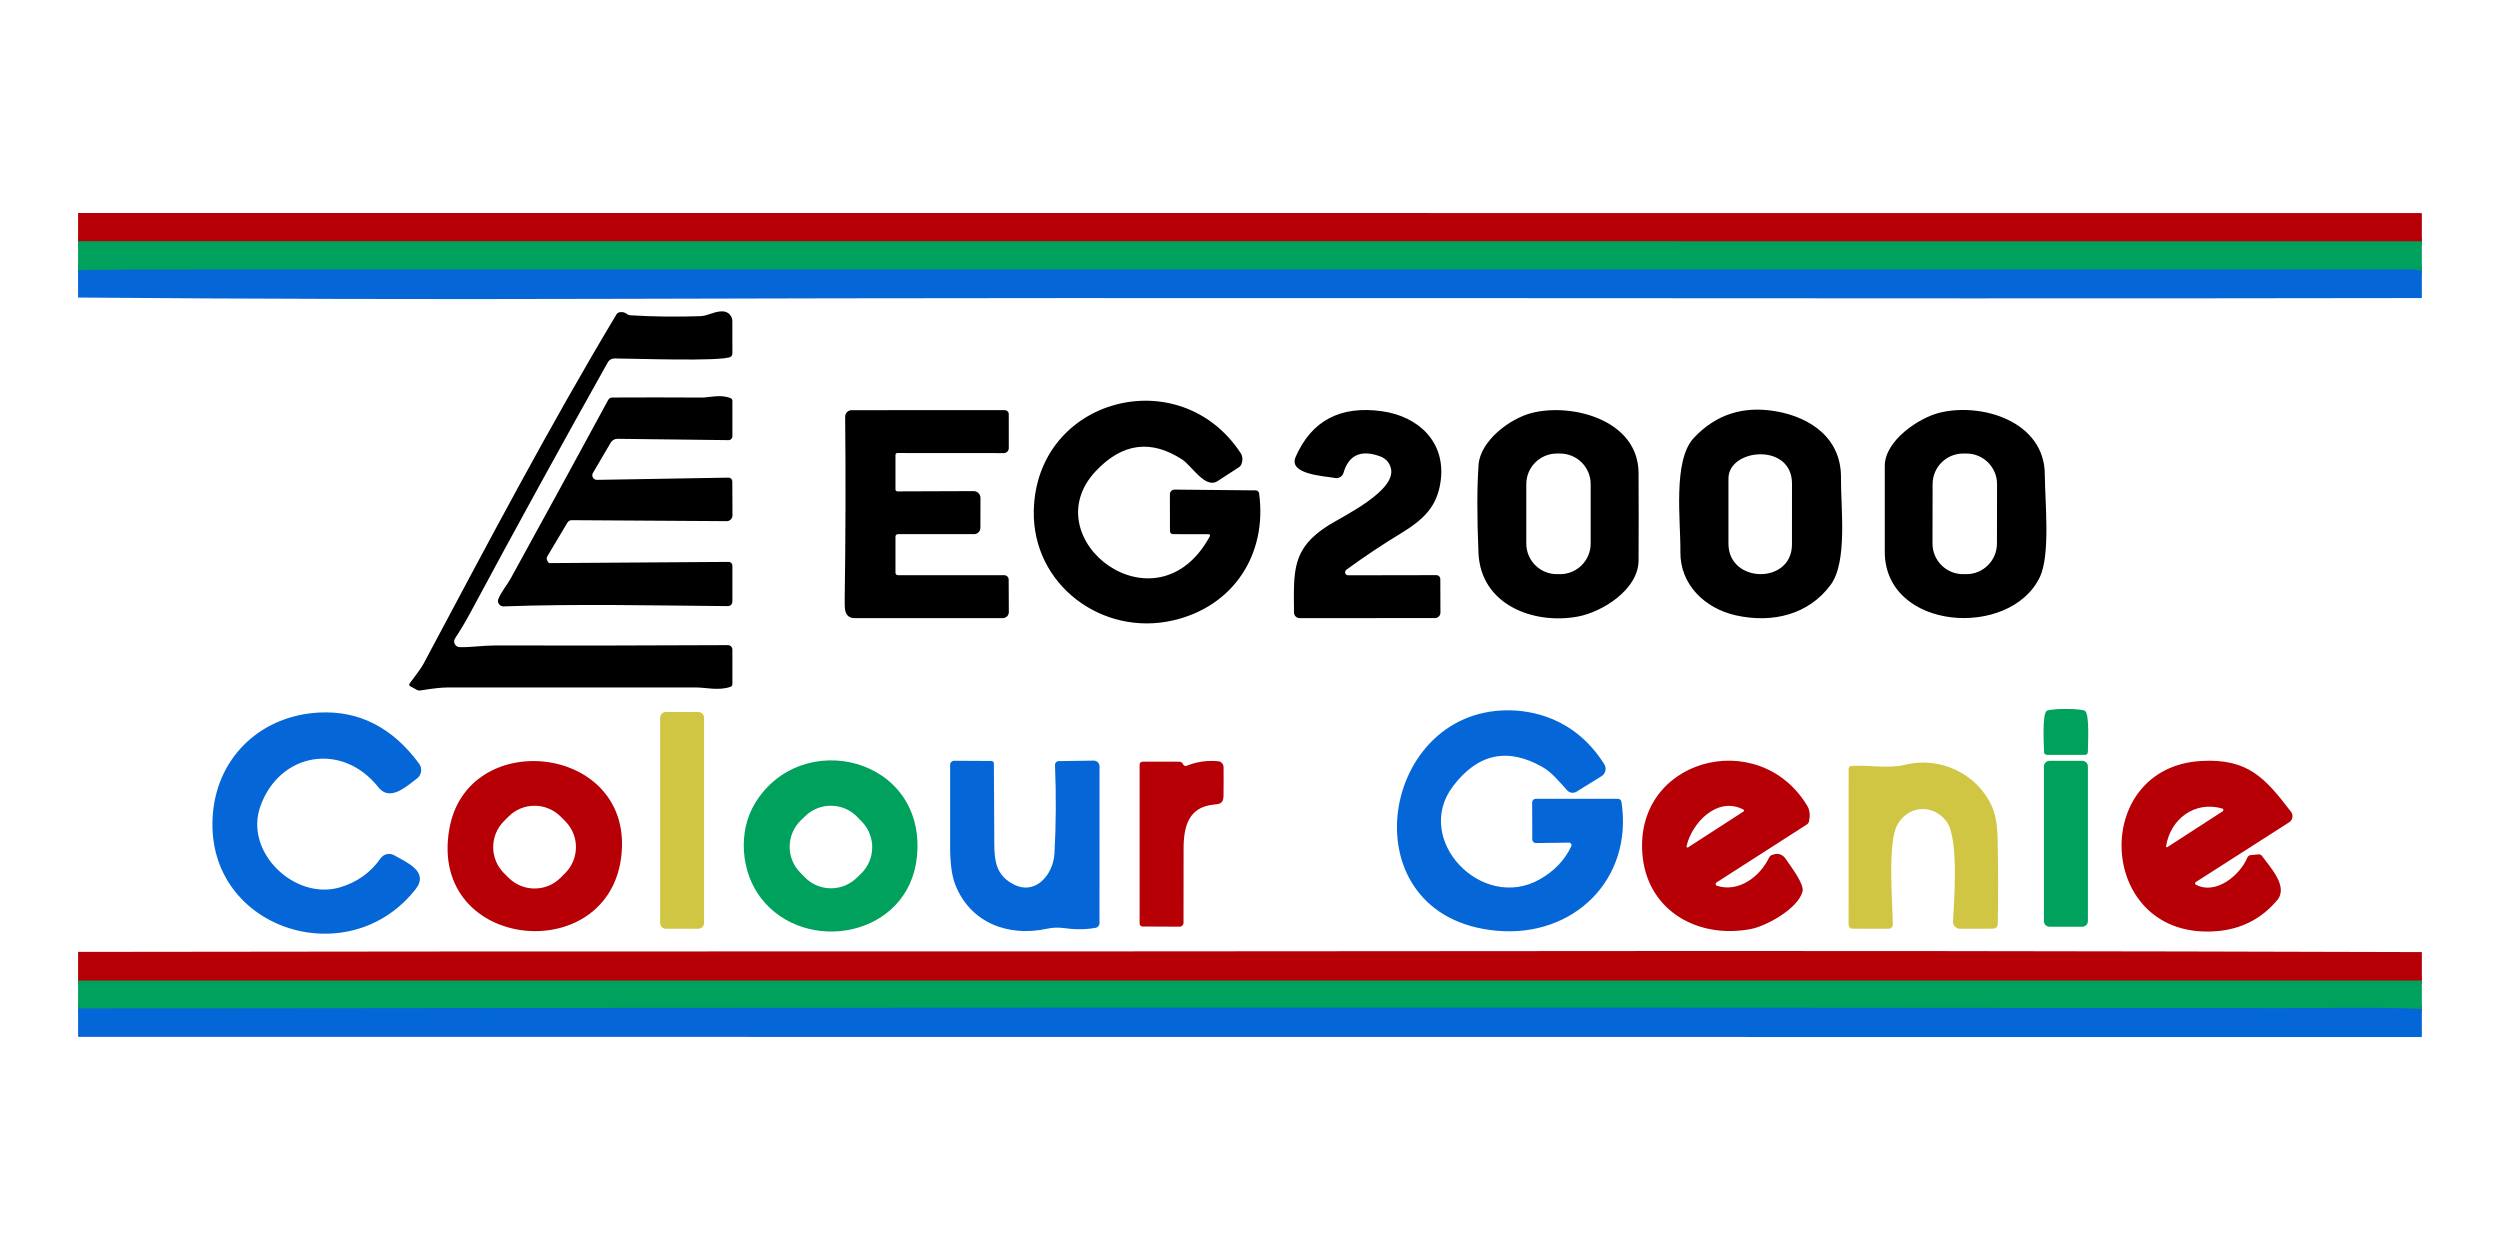
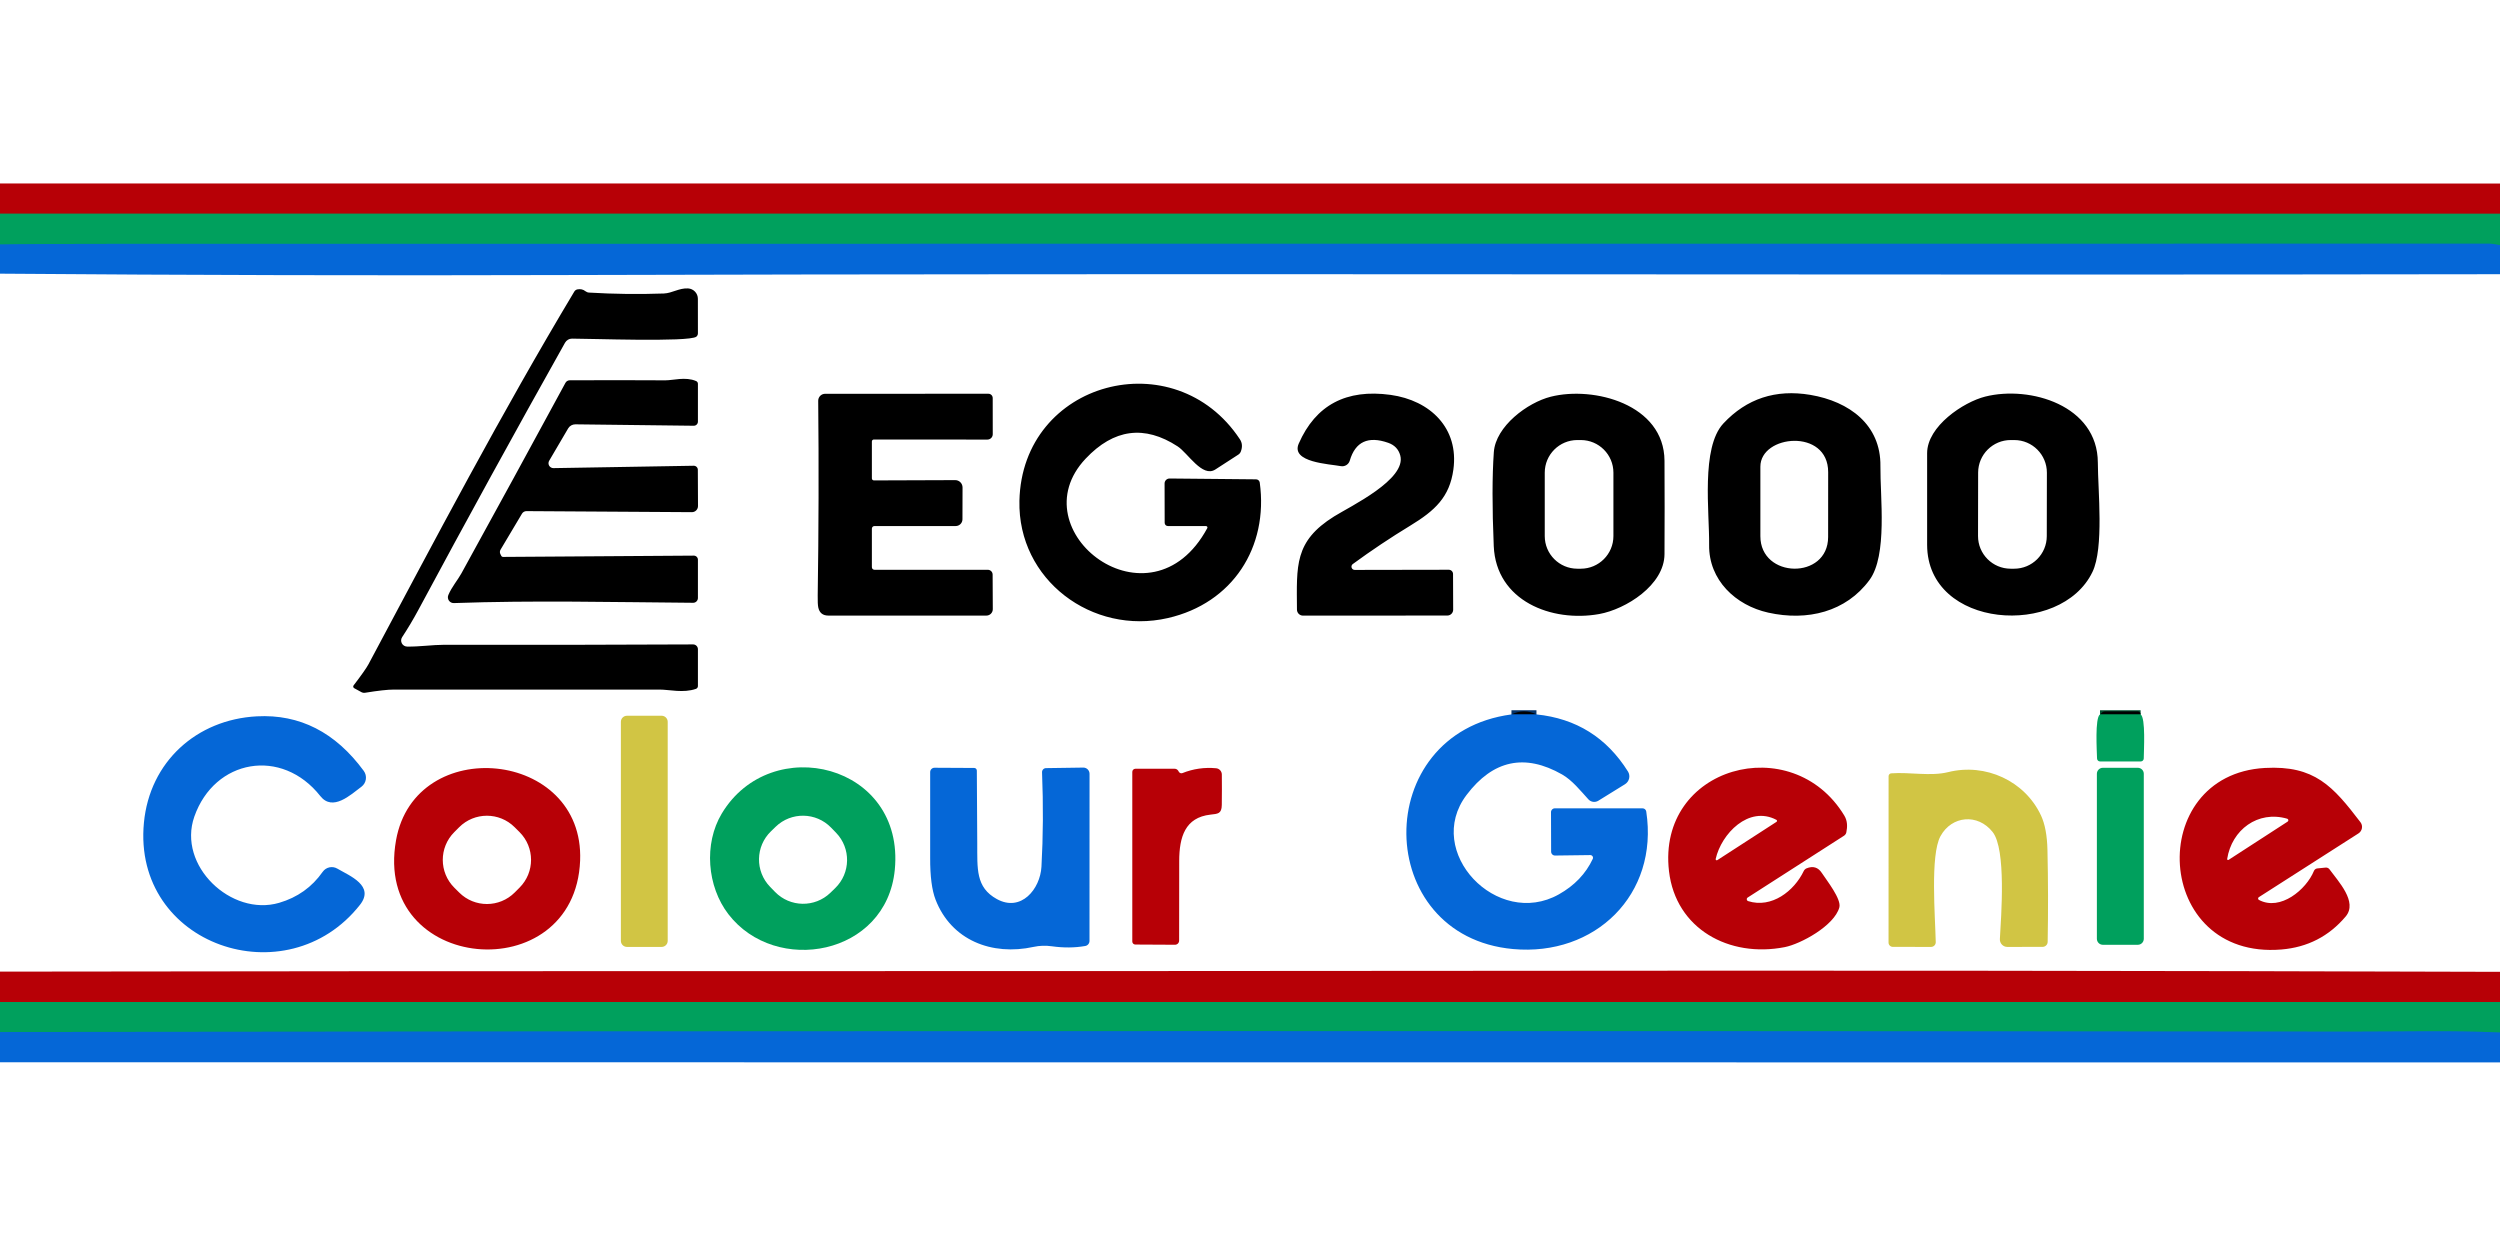
- <svg xmlns="http://www.w3.org/2000/svg" width="640" height="320" viewBox="0 0 640 320">
+ <svg xmlns="http://www.w3.org/2000/svg" viewBox="0 0 600 300">
  <g fill="none" stroke-width="2">
-     <path stroke="#5c5032" d="m619.991 61.745-600-.02" vector-effect="non-scaling-stroke" />
-     <path stroke="#03849a" d="M619.991 69.305c-.84-.04-1.53-.31-2.34-.31q-284.61-.02-569.22.03-20.99 0-28.45.15" vector-effect="non-scaling-stroke" />
-     <path stroke="#5c5032" d="M619.991 250.975h-600" vector-effect="non-scaling-stroke" />
-     <path stroke="#03849a" d="M619.991 258.305c-11.69-.52-23.31-.2-35-.21q-282.5-.29-565 .09" vector-effect="non-scaling-stroke" />
+     <path stroke="#5c5032" d="M600 51.25 0 51.23" vector-effect="non-scaling-stroke" />
+     <path stroke="#03849a" d="M600 58.81c-.84-.04-1.53-.31-2.34-.31q-284.61-.02-569.22.03-20.99 0-28.45.15" vector-effect="non-scaling-stroke" />
+     <path stroke="#00502f" d="M513.75 171.46H504" vector-effect="non-scaling-stroke" />
+     <path stroke="#03346c" d="M368.75 171.46h-6" vector-effect="non-scaling-stroke" />
+     <path stroke="#5c5032" d="M600 240.48H0" vector-effect="non-scaling-stroke" />
+     <path stroke="#03849a" d="M600 247.81c-11.69-.52-23.31-.2-35-.21q-282.5-.29-565 .09" vector-effect="non-scaling-stroke" />
  </g>
-   <path d="M161.361 80.715q8.96.54 17.95.22c2.01-.08 3.65-1.34 5.82-1.22a2.5 2.49 1.7 0 1 2.35 2.49l.01 8.29a1.04.99 72 0 1-.39.81c-1.75 1.34-25.93.44-29.83.46a1.92 1.91-75.3 0 0-1.67.98q-17.93 31.96-35.23 64.18-1.77 3.29-3.87 6.49a1.46 1.46 0 0 0 1.2 2.26c2.92.05 6.15-.43 8.81-.43q29.87.06 59.82-.09a1.15 1.15 0 0 1 1.16 1.15v8.85a.7.71-9.1 0 1-.48.67c-3.01 1.05-6.42.17-8.66.17h-63.86q-2.19 0-6.86.76a1.43 1.43 0 0 1-.91-.15l-1.73-.95a.45.45 0 0 1-.14-.66q2.84-3.71 3.57-5.07c16-29.99 31.93-60.32 49.4-89.45a1.12 1.11-79.7 0 1 .76-.53q1.1-.21 1.91.44a1.57 1.54-23.5 0 0 .87.33" />
-   <path d="M140.291 143.885a.48.48 0 0 0 .43.27l45.78-.31a.98.98 0 0 1 .99.98v9.2a1.14 1.15.5 0 1-1.15 1.14c-19.15-.15-38.27-.61-57.42.07a1.39 1.39 0 0 1-1.33-1.93c.8-1.92 2.3-3.67 3.12-5.17q12.59-22.88 24.99-45.76a1.18 1.17-75.9 0 1 1.01-.61q11.52-.06 22.95.01c1.91.01 4.84-.92 7.39.17a.72.71-79 0 1 .44.66v9.08a.99.99 0 0 1-1 .99l-28.41-.34a2 1.98 15.4 0 0-1.73.97l-4.56 7.77a1.18 1.17 14.8 0 0 1.03 1.77l33.66-.57a.97.97 0 0 1 .99.96l.04 8.71a1.46 1.47.2 0 1-1.47 1.47l-39.7-.25a1.25 1.24 15 0 0-1.08.62l-5.14 8.63a1.1 1.09 48 0 0-.05 1.03zm169.45-6.64a.34.33 13.8 0 0-.3-.49l-9.16-.01a.77.77 0 0 1-.77-.77l-.02-9.44a1.2 1.19 0 0 1 1.21-1.2l20.75.2a.9.9 0 0 1 .88.77c2.13 15.55-6.53 28.96-22.03 32.52-18.18 4.18-36.07-9.18-35.65-28.13.64-28.84 37.3-38.42 52.91-14.78q.86 1.29.23 2.94a1.57 1.49-7.8 0 1-.59.74q-2.76 1.8-5.53 3.58c-3.14 2.02-6.57-3.94-9.05-5.55q-11.95-7.78-22.07 2.94c-16.37 17.33 15.56 41.93 29.19 16.68m-80.01-11.45 19.51-.07a1.75 1.76-.2 0 1 1.76 1.76l-.02 7.65a1.63 1.62.2 0 1-1.63 1.61h-19.49a.62.62 0 0 0-.62.62v9.26a.63.62 0 0 0 .63.62h27.2a1.15 1.15 0 0 1 1.15 1.14l.04 8.31a1.53 1.54 0 0 1-1.53 1.54h-37.93q-2.02 0-2.43-1.98-.16-.77-.13-2.83.35-23.66.12-46.74a1.66 1.66 0 0 1 1.66-1.68l39.19-.01a1.03 1.03 0 0 1 1.03 1.03l.01 8.69a1.29 1.28 0 0 1-1.29 1.28l-27.24-.02a.48.48 0 0 0-.48.48v8.85a.49.49 0 0 0 .49.49m115.4 21.48 22.56-.04a1.02 1.02 0 0 1 1.03 1.02l.03 8.57a1.4 1.4 0 0 1-1.4 1.4l-34.63.02a1.45 1.45 0 0 1-1.46-1.45c-.06-10.53-.68-16.37 8.92-22.36 3.92-2.44 17.45-8.9 15.87-14.64q-.61-2.23-2.9-3.03-7.21-2.53-9.21 4.27a1.89 1.89 0 0 1-2.17 1.33c-2.69-.51-12.07-.88-10.08-5.41q6.09-13.89 22.04-11.69c9.53 1.32 16.44 8 15.07 17.93-.91 6.59-4.39 9.83-10.34 13.45q-7.09 4.31-13.8 9.22a.78.78 0 0 0 .47 1.41m33.38-28.27c.44-6.2 8.08-11.9 13.67-13.3 10.29-2.6 27.21 1.8 27.29 15.37q.06 11.21 0 22.42c-.04 7.43-9.29 13.22-15.67 14.37-11.4 2.05-24.75-3.13-25.31-16.31q-.59-13.92.02-22.55m28.7 4.93a7.83 7.83 0 0 0-7.83-7.83h-.82a7.83 7.83 0 0 0-7.83 7.83v15.22a7.83 7.83 0 0 0 7.83 7.83h.82a7.83 7.83 0 0 0 7.83-7.83zm26.4-11.82q8.38-8.95 20.87-6.85c9.39 1.59 16.93 7.2 16.81 17.08-.08 7.42 1.75 21.43-2.64 27.37-5.62 7.62-14.87 9.91-24.29 7.81-7.81-1.74-14.29-7.8-14.18-16.25.1-7.79-2.01-23.35 3.43-29.16m25.14 11.69c.01-10.58-16.29-9.01-16.27-1.3q.02 8.3 0 16.65c-.03 10.25 16.25 10.53 16.26.23q0-7.77.01-15.58m63.43 23.96c-7.6 15.84-39.62 13.7-39.68-6.48q-.03-11.01 0-22.04c.02-6.45 8.7-12.25 13.95-13.57 10.75-2.7 26.97 2.12 27.02 15.82.02 6.72 1.5 20.48-1.29 26.27m-10.936-23.816a7.83 7.83 0 0 0-7.817-7.843l-.84-.001a7.83 7.83 0 0 0-7.843 7.816l-.027 15.22a7.83 7.83 0 0 0 7.816 7.844h.84a7.83 7.83 0 0 0 7.844-7.816z" />
-   <g fill="#00a05d" transform="translate(19.991 10.495)">
-     <path d="m0 51.23 600 .02v7.56c-.84-.04-1.53-.31-2.34-.31q-284.61-.02-569.22.03-20.99 0-28.45.15zm504 120.23s-.05-.087 1.4-.3 5.5-.213 6.95 0 1.4.3 1.4.3c1.25.82.76 8.8.75 10.58a.72.72 0 0 1-.72.71h-9.77a.72.72 0 0 1-.72-.71c-.04-1.77-.55-9.76.71-10.58m-330.78 23.8c11.82-19.71 44.01-11.92 41.53 13.5-2.02 20.61-28.58 25.41-39.94 10.64-5.11-6.64-5.94-16.88-1.59-24.14m26.243 3.371a9.41 9.41 0 0 0-13.306-.209l-1.134 1.1a9.41 9.41 0 0 0-.21 13.306l1.184 1.22a9.41 9.41 0 0 0 13.306.21l1.134-1.1a9.41 9.41 0 0 0 .21-13.306z" />
+   <path d="M141.37 70.22q8.96.54 17.95.22c2.01-.08 3.65-1.34 5.82-1.22a2.5 2.49 1.7 0 1 2.35 2.49l.01 8.29a1.04.99 72 0 1-.39.81c-1.75 1.34-25.93.44-29.83.46a1.92 1.91-75.3 0 0-1.67.98q-17.93 31.96-35.23 64.18-1.77 3.29-3.87 6.49a1.46 1.46 0 0 0 1.2 2.26c2.92.05 6.15-.43 8.81-.43q29.87.06 59.82-.09a1.15 1.15 0 0 1 1.16 1.15v8.85a.71.7 80.9 0 1-.48.67c-3.01 1.05-6.42.17-8.66.17H94.5q-2.19 0-6.86.76a1.43 1.43 0 0 1-.91-.15l-1.73-.95a.45.45 0 0 1-.14-.66q2.84-3.71 3.57-5.07c16-29.99 31.93-60.32 49.4-89.45a1.12 1.11-79.7 0 1 .76-.53q1.1-.21 1.91.44a1.57 1.54-23.5 0 0 .87.33" />
+   <path d="M120.3 133.39a.48.48 0 0 0 .43.27l45.78-.31a.98.98 0 0 1 .99.98v9.2a1.15 1.14-89.5 0 1-1.15 1.14c-19.15-.15-38.27-.61-57.42.07a1.39 1.39 0 0 1-1.33-1.93c.8-1.92 2.3-3.67 3.12-5.17q12.59-22.88 24.99-45.76a1.18 1.17-75.9 0 1 1.01-.61q11.52-.06 22.95.01c1.91.01 4.84-.92 7.39.17a.72.71-79 0 1 .44.66v9.08a.99.99 0 0 1-1 .99l-28.41-.34a2 1.98 15.4 0 0-1.73.97l-4.56 7.77a1.18 1.17 14.8 0 0 1.03 1.77l33.66-.57a.97.97 0 0 1 .99.96l.04 8.71a1.47 1.46-89.8 0 1-1.47 1.47l-39.7-.25a1.25 1.24 15 0 0-1.08.62l-5.14 8.63a1.1 1.09 48 0 0-.05 1.03zm169.45-6.64a.34.33 13.8 0 0-.3-.49l-9.16-.01a.77.77 0 0 1-.77-.77l-.02-9.44a1.2 1.19 0 0 1 1.21-1.2l20.75.2a.9.9 0 0 1 .88.77c2.13 15.55-6.53 28.96-22.03 32.52-18.18 4.18-36.07-9.18-35.65-28.13.64-28.84 37.3-38.42 52.91-14.78q.86 1.29.23 2.94a1.57 1.49-7.8 0 1-.59.74q-2.76 1.8-5.53 3.58c-3.14 2.02-6.57-3.94-9.05-5.55q-11.95-7.78-22.07 2.94c-16.37 17.33 15.56 41.93 29.19 16.68m-80.01-11.45 19.51-.07a1.76 1.75 89.8 0 1 1.76 1.76l-.02 7.65a1.63 1.62.2 0 1-1.63 1.61h-19.49a.62.62 0 0 0-.62.62v9.26a.63.62 0 0 0 .63.62h27.2a1.15 1.15 0 0 1 1.15 1.14l.04 8.31a1.54 1.53 90 0 1-1.53 1.54h-37.93q-2.02 0-2.43-1.98-.16-.77-.13-2.83.35-23.66.12-46.74a1.66 1.66 0 0 1 1.66-1.68l39.19-.01a1.03 1.03 0 0 1 1.03 1.03l.01 8.69a1.29 1.28 0 0 1-1.29 1.28l-27.24-.02a.48.48 0 0 0-.48.48v8.85a.49.49 0 0 0 .49.49m115.4 21.48 22.56-.04a1.02 1.02 0 0 1 1.03 1.02l.03 8.57a1.4 1.4 0 0 1-1.4 1.4l-34.63.02a1.45 1.45 0 0 1-1.46-1.45c-.06-10.53-.68-16.37 8.92-22.36 3.92-2.44 17.45-8.9 15.87-14.64q-.61-2.23-2.9-3.03-7.21-2.53-9.21 4.27a1.89 1.89 0 0 1-2.17 1.33c-2.69-.51-12.07-.88-10.08-5.41q6.09-13.89 22.04-11.69c9.53 1.32 16.44 8 15.07 17.93-.91 6.59-4.39 9.83-10.34 13.45q-7.09 4.31-13.8 9.22a.78.78 0 0 0 .47 1.41m33.38-28.27c.44-6.2 8.08-11.9 13.67-13.3 10.29-2.6 27.21 1.8 27.29 15.37q.06 11.21 0 22.42c-.04 7.43-9.29 13.22-15.67 14.37-11.4 2.05-24.75-3.13-25.31-16.31q-.59-13.92.02-22.55m28.7 4.93a7.83 7.83 0 0 0-7.83-7.83h-.82a7.83 7.83 0 0 0-7.83 7.83v15.22a7.83 7.83 0 0 0 7.83 7.83h.82a7.83 7.83 0 0 0 7.83-7.83zm26.4-11.82q8.38-8.95 20.87-6.85c9.39 1.59 16.93 7.2 16.81 17.08-.08 7.42 1.75 21.43-2.64 27.37-5.62 7.62-14.87 9.91-24.29 7.81-7.81-1.74-14.29-7.8-14.18-16.25.1-7.79-2.01-23.35 3.43-29.16m25.14 11.69c.01-10.58-16.29-9.01-16.27-1.3q.02 8.3 0 16.65c-.03 10.25 16.25 10.53 16.26.23q0-7.77.01-15.58m63.43 23.96c-7.6 15.84-39.62 13.7-39.68-6.48q-.03-11.01 0-22.04c.02-6.45 8.7-12.25 13.95-13.57 10.75-2.7 26.97 2.12 27.02 15.82.02 6.72 1.5 20.48-1.29 26.27m-10.937-23.816a7.83 7.83 0 0 0-7.816-7.843l-.84-.002a7.83 7.83 0 0 0-7.844 7.817l-.026 15.22a7.83 7.83 0 0 0 7.816 7.843l.84.002a7.83 7.83 0 0 0 7.844-7.817zm22.497 58.006H504l.44-.41a1.14 1.13-66.4 0 1 .78-.31h7.85a.66.65-8.3 0 1 .63.46q.04.12.05.26m-145 0h-6q3.06-1.46 6 0" />
+   <g fill="#00a05d">
+     <path d="m0 51.23 600 .02v7.56c-.84-.04-1.53-.31-2.34-.31q-284.61-.02-569.22.03-20.99 0-28.45.15zm504 120.23h9.75c1.25.82.76 8.8.75 10.58a.72.72 0 0 1-.72.71h-9.77a.72.72 0 0 1-.72-.71c-.04-1.77-.55-9.76.71-10.58m-330.78 23.8c11.82-19.71 44.01-11.92 41.53 13.5-2.02 20.61-28.58 25.41-39.94 10.64-5.11-6.64-5.94-16.88-1.59-24.14m26.243 3.371a9.41 9.41 0 0 0-13.306-.209l-1.134 1.1a9.41 9.41 0 0 0-.21 13.306l1.184 1.22a9.41 9.41 0 0 0 13.306.21l1.134-1.1a9.41 9.41 0 0 0 .21-13.306z" />
    <rect width="11.26" height="42.48" x="503.25" y="184.27" rx="1.44" />
-     <path d="M0 240.48h600v7.33c-11.69-.52-23.31-.2-35-.21q-282.5-.29-565 .09Z" />
+     <path d="M0 240.48h600v7.33c-11.69-.52-23.31-.2-35-.21q-282.5-.29-565 .09z" />
  </g>
-   <path fill="#0567d7" d="M619.991 69.305v7c-154.84.27-309.69-.27-464.53.2q-67.74.21-135.47-.33l-.01-7q7.46-.15 28.45-.15 284.61-.05 569.22-.03c.81 0 1.5.27 2.34.31M385.929 181.838c5.888-.018 17.17 1.702 24.772 13.817a2.215 2.215 0 0 1-.72 3.06l-6.4 3.96a1.88 1.88 0 0 1-2.38-.34c-1.87-2.05-3.89-4.59-6.31-5.97q-13.419-7.64-22.92 4.91c-10.34 13.66 7.36 32.18 22.14 23.87q5.63-3.16 8.14-8.51a.645.645 0 0 0-.6-.92l-8.45.11a.93.93 0 0 1-.94-.93l-.03-9.49a.91.91 0 0 1 .91-.91h21.07c.438 0 .811.323.88.76 3.05 19.97-12.31 34.81-31.98 33.01-38.105-3.492-30.418-56.326 2.818-56.427m-284.998 37.117c3.05 1.77 9.04 4.14 5.46 8.69-17.54 22.3-54.67 9.78-51.86-19.7 1.39-14.61 12.62-24.76 27.1-25.53q15.44-.82 25.66 13.09a2.74 2.73 53.5 0 1-.56 3.81c-2.6 1.94-6.89 6-9.86 2.24-9.26-11.74-25.39-8.89-30.24 4.93-4.12 11.73 8.85 24.05 20.35 20.69q6.6-1.93 10.46-7.45a2.65 2.65 0 0 1 3.49-.77m180.54 17.37a1.23 1.24-4.4 0 1-1.03 1.21q-3.76.66-7.98.07-2.29-.32-4.39.14c-10.07 2.21-19.78-1.62-23.54-11.32q-1.33-3.43-1.3-10.04.03-10.26 0-20.59a1.04 1.04 0 0 1 1.05-1.04l9.53.05a.63.63 0 0 1 .62.63l.1 17.4c.03 6.16-.4 10.63 4.71 13.44 5.82 3.2 10.4-2.41 10.7-7.77q.61-10.91.14-22.66a.96.96 0 0 1 .95-1l8.94-.13a1.49 1.49 0 0 1 1.51 1.5zm338.52 21.98v7.17l-600-.04v-7.25q282.5-.38 565-.09c11.69.01 23.31-.31 35 .21" />
+   <path fill="#0567d7" d="M600 58.81v7c-154.84.27-309.69-.27-464.53.2Q67.73 66.22 0 65.68l-.01-7q7.46-.15 28.45-.15 284.61-.05 569.22-.03c.81 0 1.5.27 2.34.31M362.75 171.46h6q14.28 1.46 21.96 13.7a2.22 2.21-31.8 0 1-.72 3.06l-6.4 3.96a1.88 1.88 0 0 1-2.38-.34c-1.87-2.05-3.89-4.59-6.31-5.97q-13.42-7.64-22.92 4.91c-10.34 13.66 7.36 32.18 22.14 23.87q5.63-3.16 8.14-8.51a.65.64 12.2 0 0-.6-.92l-8.45.11a.93.93 0 0 1-.94-.93l-.03-9.49a.91.91 0 0 1 .91-.91h21.07a.9.89 85.5 0 1 .88.76c3.05 19.97-12.31 34.81-31.98 33.01-33.72-3.09-34.4-51.78-.37-56.31m-281.81 37c3.05 1.77 9.04 4.14 5.46 8.69-17.54 22.3-54.67 9.78-51.86-19.7 1.39-14.61 12.62-24.76 27.1-25.53q15.44-.82 25.66 13.09a2.74 2.73 53.5 0 1-.56 3.81c-2.6 1.94-6.89 6-9.86 2.24-9.26-11.74-25.39-8.89-30.24 4.93-4.12 11.73 8.85 24.05 20.35 20.69q6.6-1.93 10.46-7.45a2.65 2.65 0 0 1 3.49-.77m180.54 17.37a1.24 1.23 85.6 0 1-1.03 1.21q-3.76.66-7.98.07-2.29-.32-4.39.14c-10.07 2.21-19.78-1.62-23.54-11.32q-1.33-3.43-1.3-10.04.03-10.26 0-20.59a1.04 1.04 0 0 1 1.05-1.04l9.53.05a.63.63 0 0 1 .62.63l.1 17.4c.03 6.16-.4 10.63 4.71 13.44 5.82 3.2 10.4-2.41 10.7-7.77q.61-10.91.14-22.66a.96.96 0 0 1 .95-1l8.94-.13a1.49 1.49 0 0 1 1.51 1.5zM600 247.81v7.17l-600-.04v-7.25q282.5-.38 565-.09c11.69.01 23.31-.31 35 .21" />
  <g fill="#b70006">
-     <path d="M619.991 54.545v7.2l-600-.02v-7.2zm-504.95 157.6c4.57-25.68 45.23-21.75 44.18 4.88-1.23 31.17-49.88 27.06-44.18-4.88m29.657 11.367a9.42 9.42 0 0 0-.024-13.322l-1.175-1.171a9.42 9.42 0 0 0-13.322.023l-1.172 1.176a9.42 9.42 0 0 0 .023 13.322l1.176 1.171a9.42 9.42 0 0 0 13.322-.023zm159.083-27.477q3.87-1.55 8.07-1.16a1.51 1.52 2.1 0 1 1.38 1.49q.04 3.47-.01 7.33c-.03 2.14-.98 2.11-2.71 2.31-6.12.68-7.49 5.4-7.51 11.09q-.02 9.68-.02 19.14a.99.99 0 0 1-1 1l-9.52-.05a.73.72.4 0 1-.72-.72v-40.72a.75.75 0 0 1 .75-.75h9.42a1.02 1 73.1 0 1 .84.46l.18.3a.7.7 0 0 0 .85.28m135.77 30.73c5.62 1.79 11.05-2.42 13.34-7.23a1.31 1.32 2 0 1 .68-.64q2.32-.94 3.66 1.11c1.16 1.78 4.76 6.3 4.2 8.28-1.23 4.41-9.28 8.77-13.1 9.52-13.34 2.62-26.16-4.37-27.78-18.21-2.94-25.19 29.58-34.03 42.08-13.35.77 1.29.76 2.64.48 4.02a1.29 1.27-10.9 0 1-.55.8l-23.13 14.84a.48.48 0 0 0 .12.86m6.77-19.51c-6.63-3.5-13.22 3.36-14.57 9.4a.26.26 0 0 0 .4.27l14.19-9.18a.28.28 0 0 0-.02-.49m115.81 19.22c5.15 2.75 11.37-2.49 13.2-6.95a.98.98 0 0 1 .81-.61l2-.2a1.02 1.01-20.4 0 1 .93.42c2.07 2.86 6.83 7.81 3.89 11.31q-6.03 7.15-15.44 7.93c-30.74 2.54-32.87-41.97-3.95-43.57 11.93-.66 16.33 4.38 22.93 13.02a1.86 1.85-35 0 1-.48 2.69l-23.91 15.3a.38.38 0 0 0 .02.66m6.79-19.49c-7.04-2.04-13.31 2.66-14.41 9.66a.22.22 0 0 0 .34.22l14.17-9.18a.39.39 0 0 0-.1-.7" />
-     <path d="M619.991 243.735v7.24h-600v-7.29c118-.21 236-.05 354-.19q123-.15 246 .24" />
+     <path d="M600 44.05v7.2L0 51.23v-7.2zM95.05 201.65c4.57-25.68 45.23-21.75 44.18 4.88-1.23 31.17-49.88 27.06-44.18-4.88m29.656 11.367a9.42 9.42 0 0 0-.023-13.322l-1.176-1.171a9.42 9.42 0 0 0-13.322.023l-1.171 1.176a9.42 9.42 0 0 0 .023 13.322l1.176 1.171a9.42 9.42 0 0 0 13.322-.023zM283.79 185.54q3.87-1.55 8.07-1.16a1.52 1.51-87.9 0 1 1.38 1.49q.04 3.47-.01 7.33c-.03 2.14-.98 2.11-2.71 2.31-6.12.68-7.49 5.4-7.51 11.09q-.02 9.68-.02 19.14a.99.99 0 0 1-1 1l-9.52-.05a.73.72.4 0 1-.72-.72v-40.72a.75.75 0 0 1 .75-.75h9.42a1.02 1 73.1 0 1 .84.46l.18.3a.7.7 0 0 0 .85.28m135.77 30.73c5.62 1.79 11.05-2.42 13.34-7.23a1.32 1.31-88 0 1 .68-.64q2.32-.94 3.66 1.11c1.16 1.78 4.76 6.3 4.2 8.28-1.23 4.41-9.28 8.77-13.1 9.52-13.34 2.62-26.16-4.37-27.78-18.21-2.94-25.19 29.58-34.03 42.08-13.35.77 1.29.76 2.64.48 4.02a1.29 1.27-10.9 0 1-.55.8l-23.13 14.84a.48.48 0 0 0 .12.86m6.77-19.51c-6.63-3.5-13.22 3.36-14.57 9.4a.26.26 0 0 0 .4.27l14.19-9.18a.28.28 0 0 0-.02-.49m115.81 19.22c5.15 2.75 11.37-2.49 13.2-6.95a.98.98 0 0 1 .81-.61l2-.2a1.02 1.01-20.4 0 1 .93.42c2.07 2.86 6.83 7.81 3.89 11.31q-6.03 7.15-15.44 7.93c-30.74 2.54-32.87-41.97-3.95-43.57 11.93-.66 16.33 4.38 22.93 13.02a1.86 1.85-35 0 1-.48 2.69l-23.91 15.3a.38.38 0 0 0 .02.66m6.79-19.49c-7.04-2.04-13.31 2.66-14.41 9.66a.22.22 0 0 0 .34.22l14.17-9.18a.39.39 0 0 0-.1-.7" />
+     <path d="M600 233.24v7.24H0v-7.29c118-.21 236-.05 354-.19q123-.15 246 .24" />
  </g>
-   <g fill="#d1c544" transform="translate(19.991 10.495)">
+   <g fill="#d1c544">
    <rect width="11.24" height="55.48" x="149.01" y="171.78" rx="1.46" />
    <path d="M453.26 186.29a.69.68 87.8 0 1 .63-.69c4.48-.33 9.44.76 13.67-.29 8.97-2.24 18.42 2.11 22.29 10.43q1.42 3.05 1.54 8.25.25 11.01.05 22.06a1.22 1.22 0 0 1-1.22 1.2l-8.47.01a1.79 1.78-88.5 0 1-1.78-1.88c.31-5.55 1.56-21.54-1.74-25.7-3.55-4.49-9.82-3.94-12.52 1.01-2.48 4.55-1.26 19.31-1.13 25.42a1.13 1.13 0 0 1-1.13 1.15l-9.17-.01a1.03 1.03 0 0 1-1.03-1.03z" />
  </g>
</svg>
